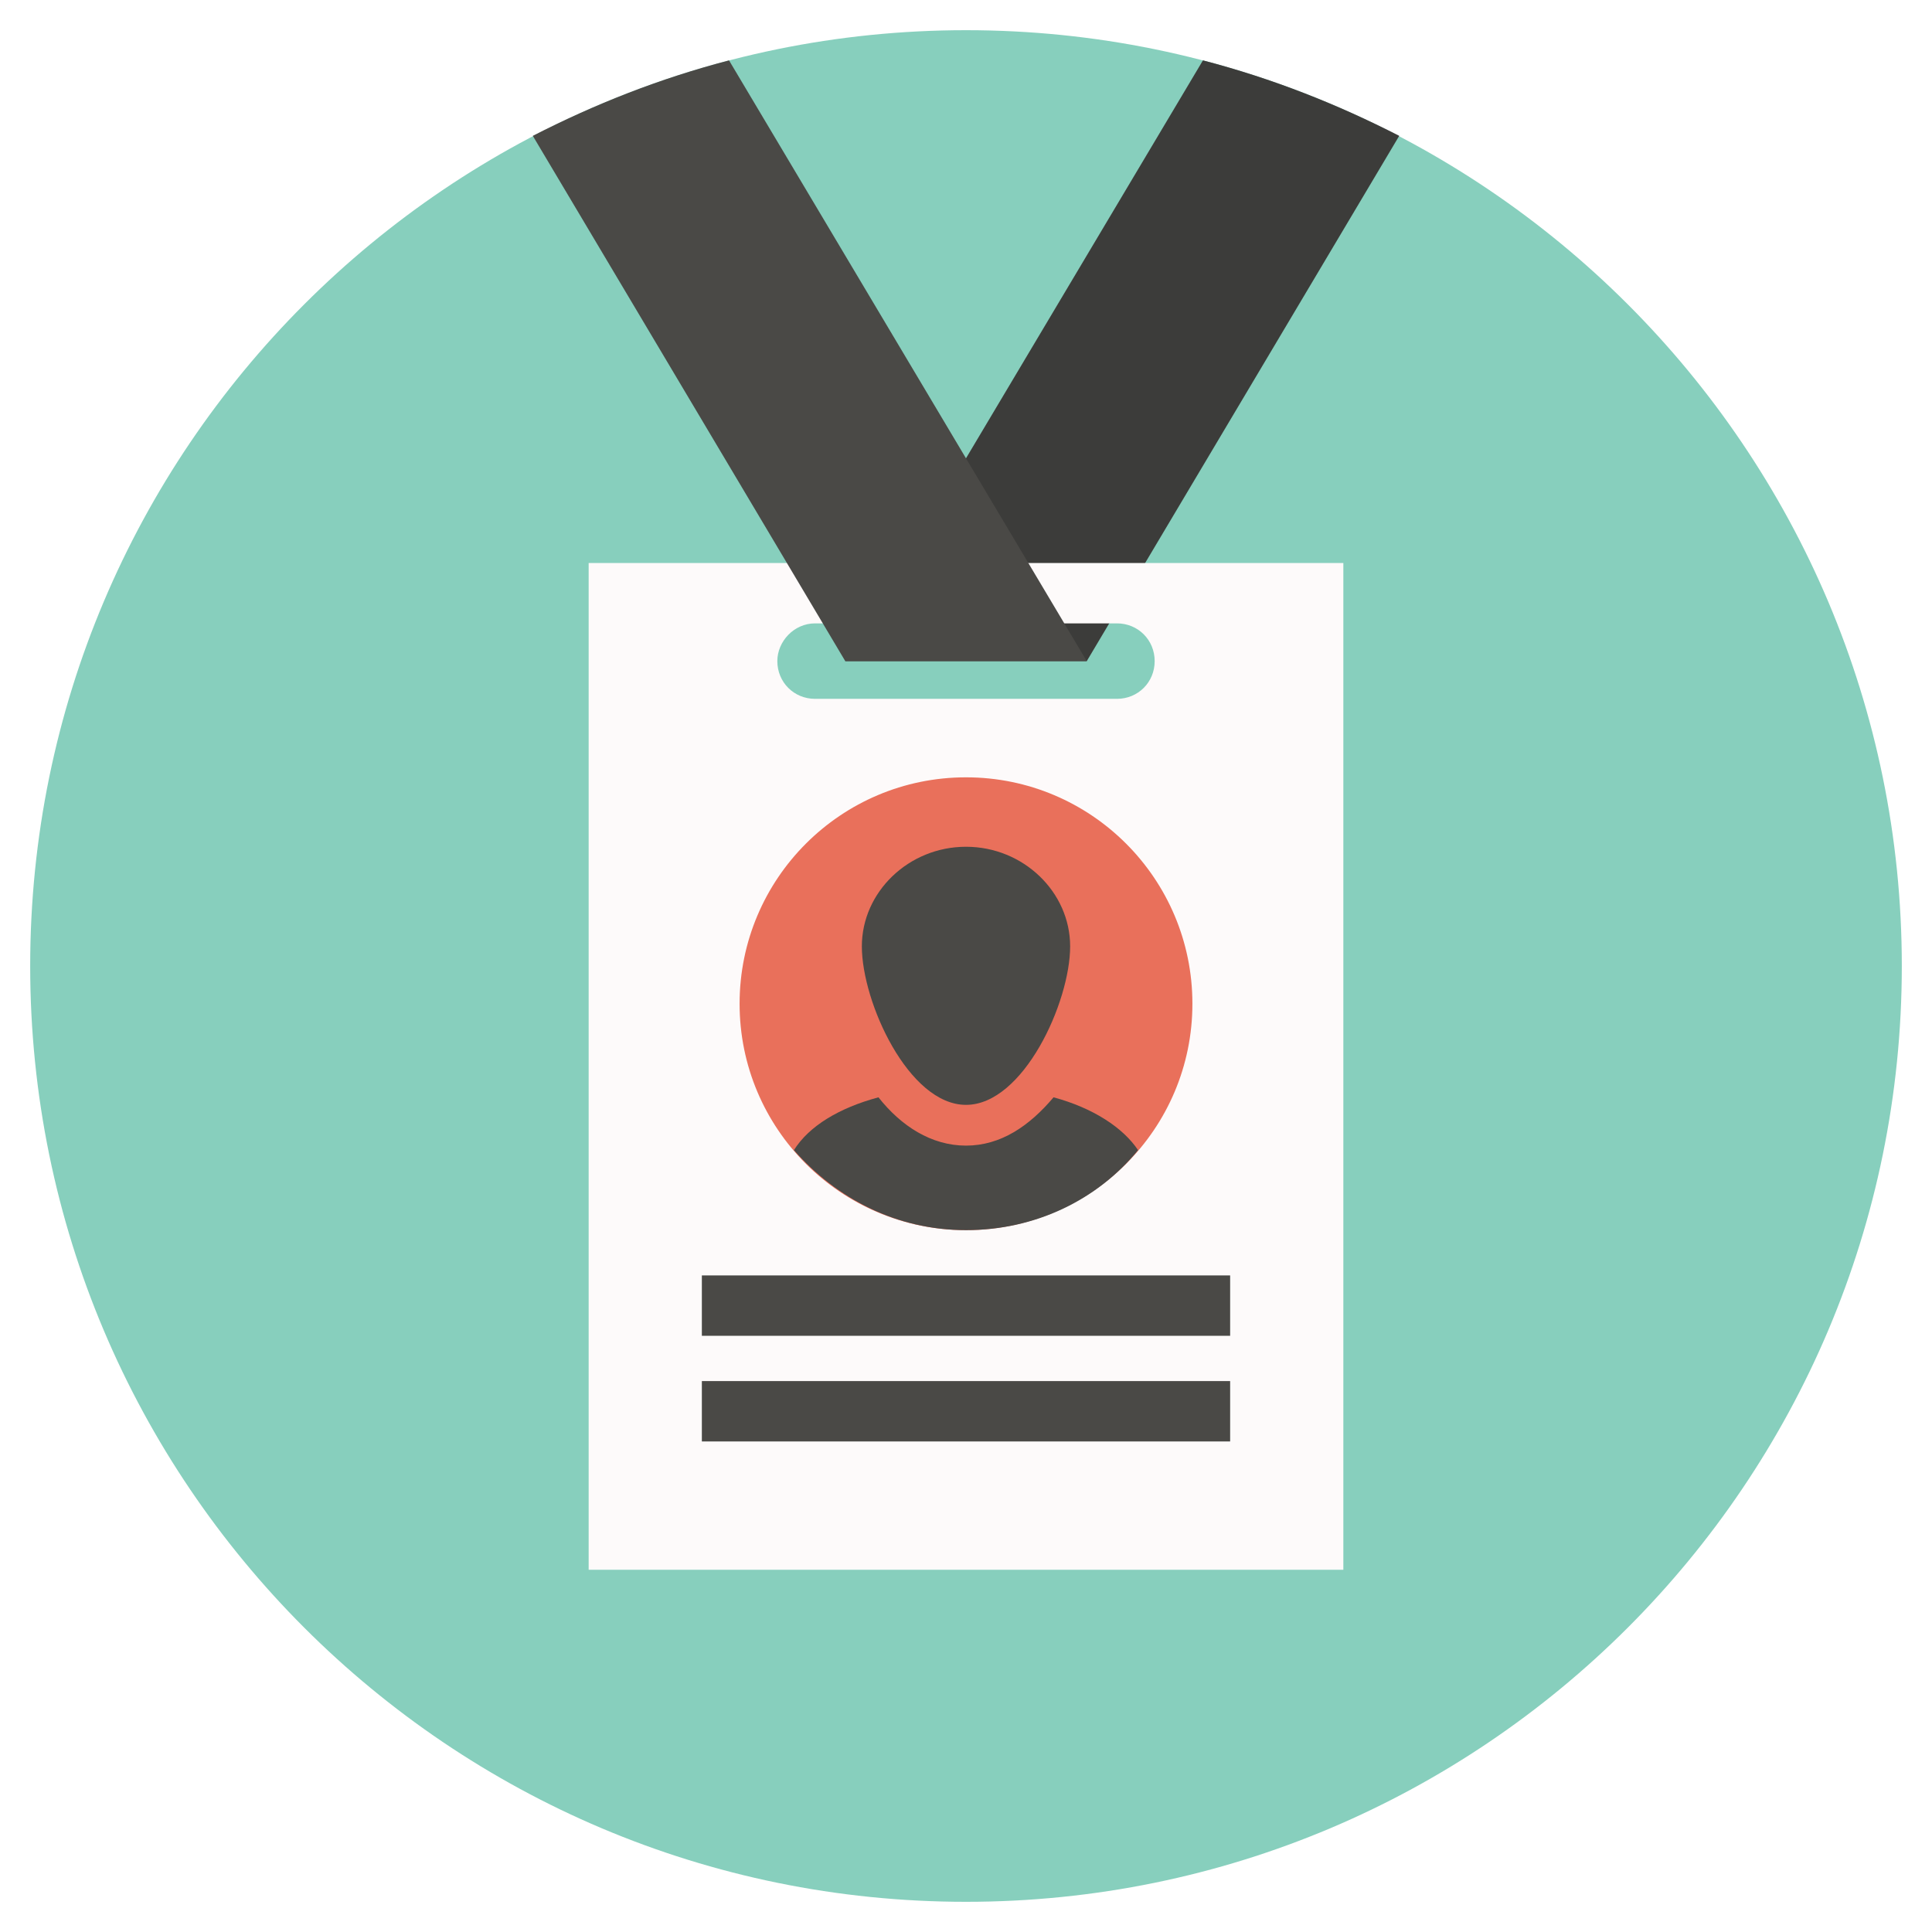
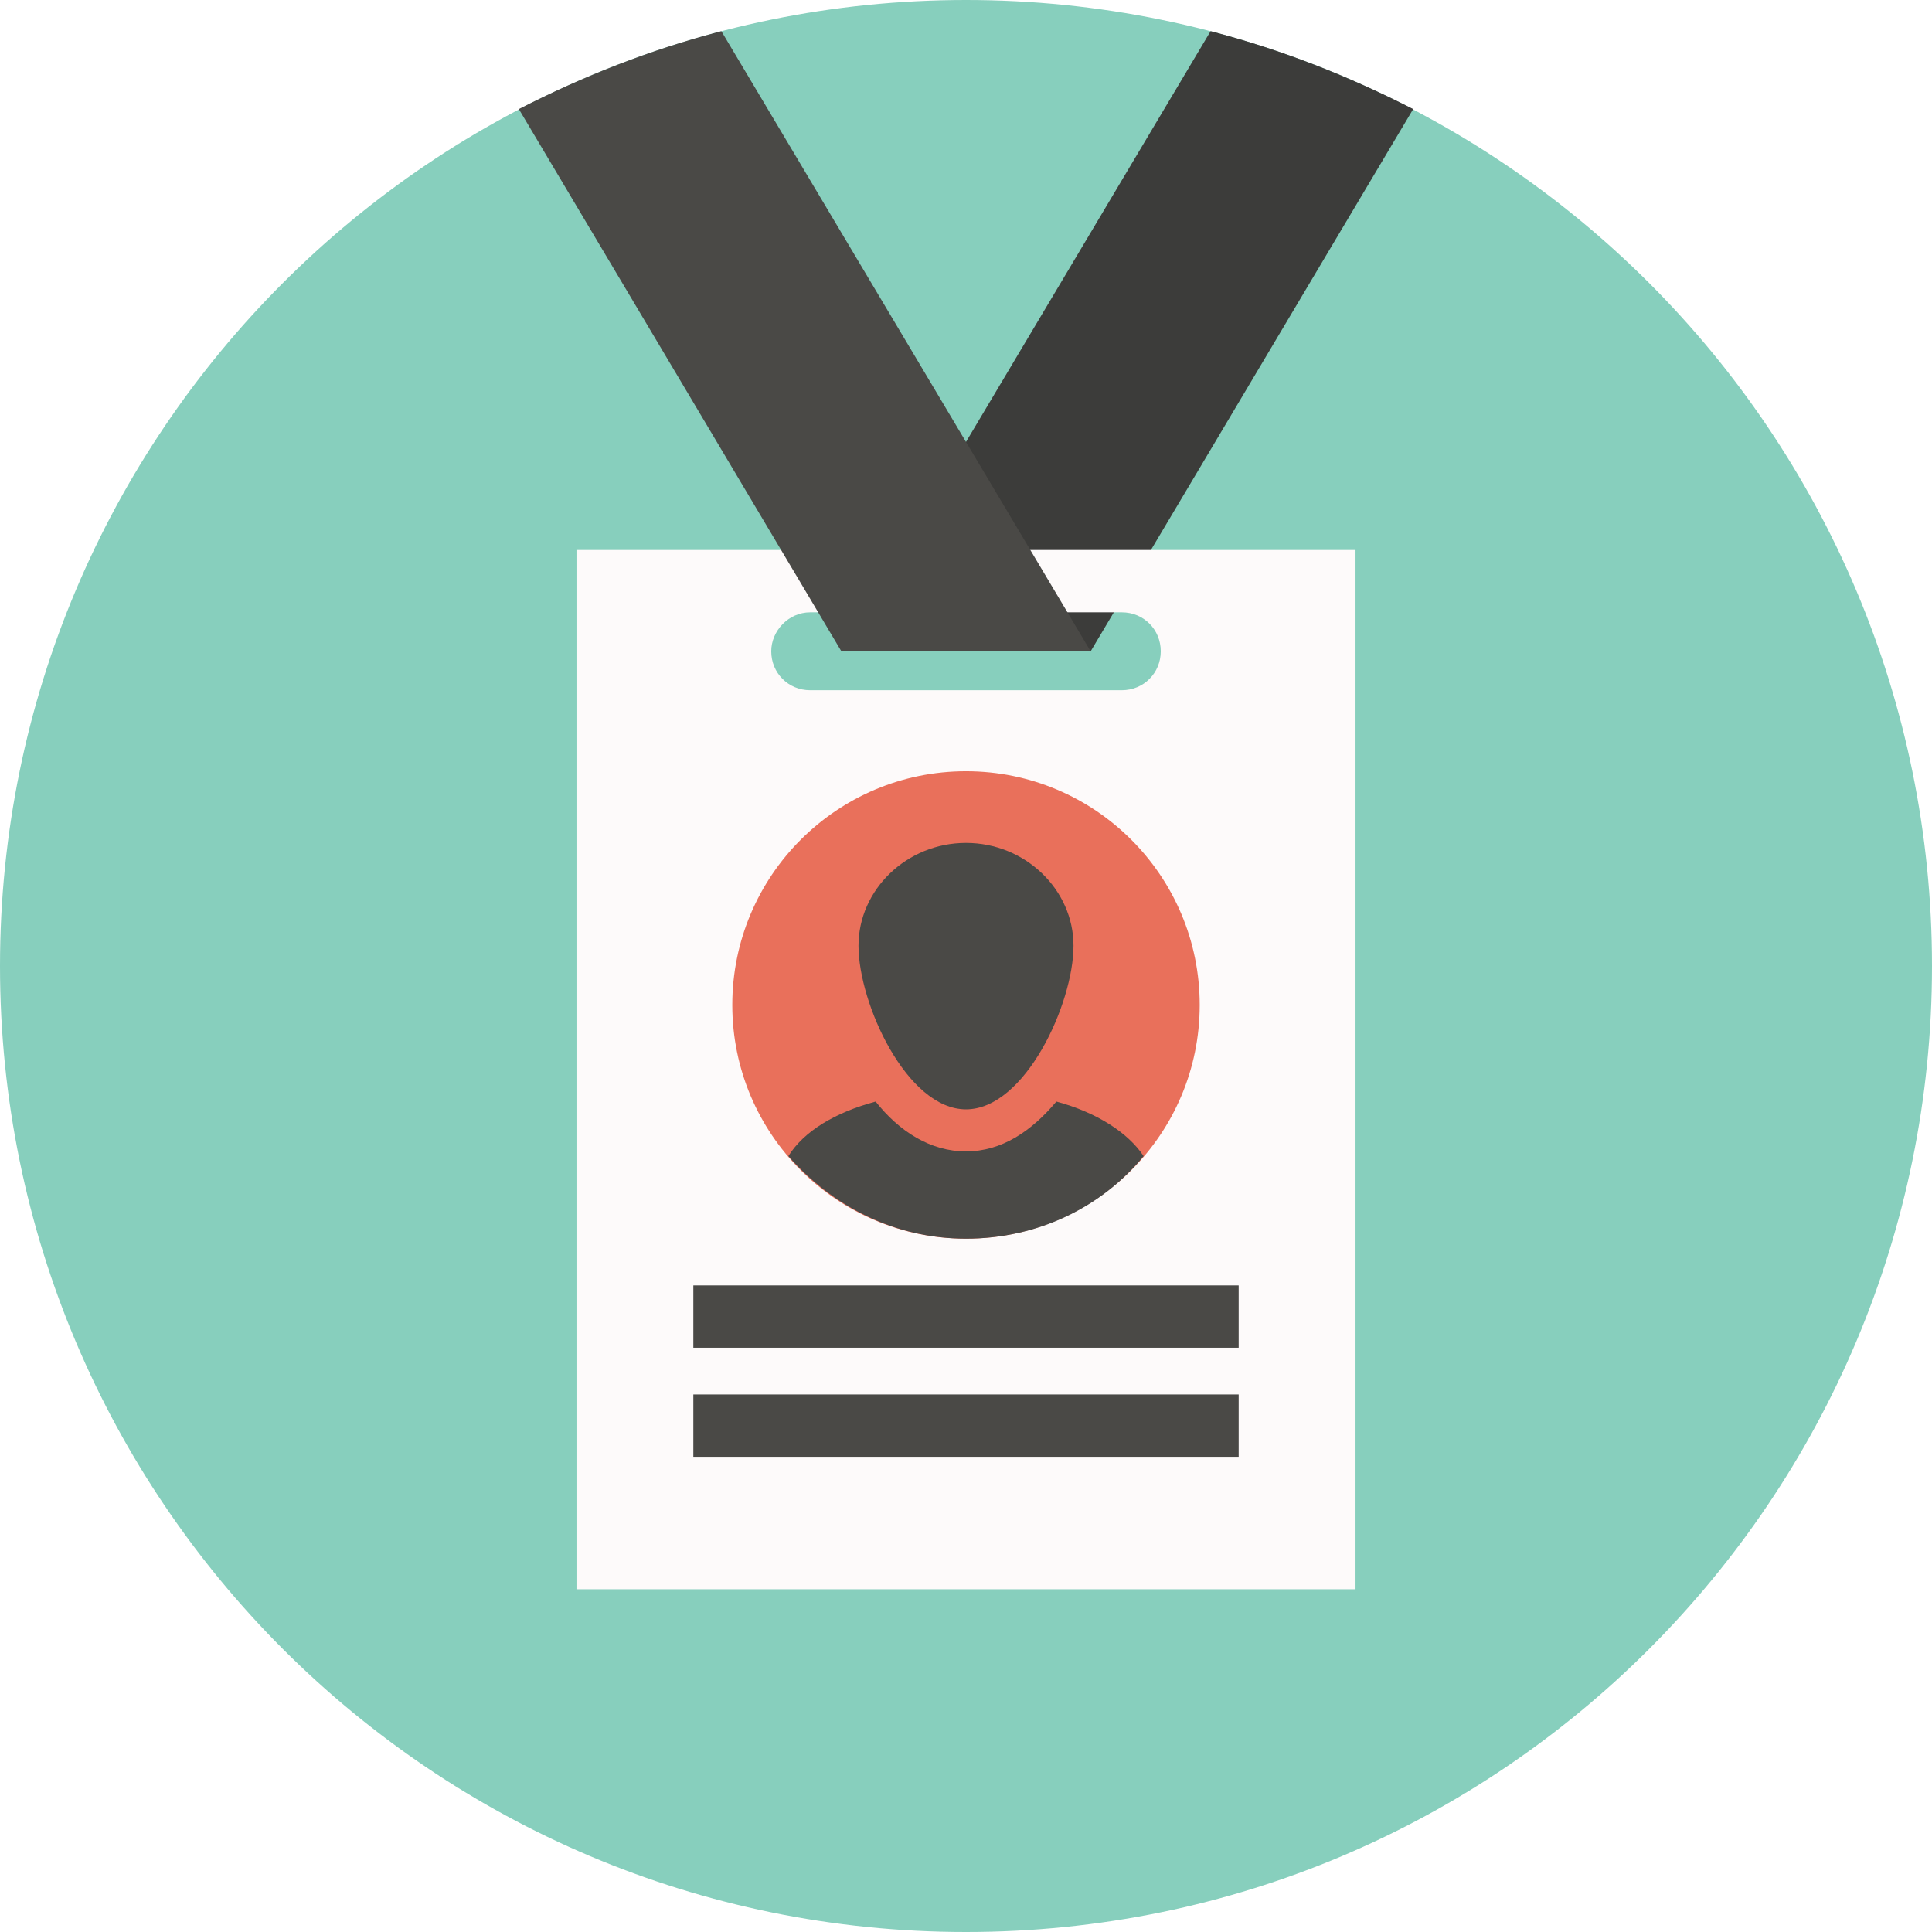
- <svg xmlns="http://www.w3.org/2000/svg" enable-background="new 0 0 128 128" id="Слой_1" version="1.1" viewBox="0 0 128 128" xml:space="preserve">
+ <svg xmlns="http://www.w3.org/2000/svg" version="1.1" id="Слой_1" x="0px" y="0px" width="542.5px" height="542.5px" viewBox="208.75 8.75 542.5 542.5" enable-background="new 208.75 8.75 542.5 542.5" xml:space="preserve">
  <g>
    <g>
      <g>
-         <circle cx="64" cy="64" fill="#87CFBD" r="62" />
+         <circle fill="#87CFBD" cx="480" cy="280" r="271.25" />
      </g>
    </g>
    <g>
      <g>
-         <path d="M72,43.8L92.7,9c-4.1-2.1-8.4-3.8-13-5L56,43.8H72z" fill="#4A4946" />
+         <path fill="#4A4946" d="M515,191.625l90.562-152.25c-17.938-9.188-36.75-16.625-56.875-21.875L445,191.625H515z" />
      </g>
    </g>
    <g opacity="0.2">
      <g>
-         <path d="M72,43.8L92.7,9c-4.1-2.1-8.4-3.8-13-5L56,43.8H72z" fill="#07090A" />
+         <path fill="#07090A" d="M515,191.625l90.562-152.25c-17.938-9.188-36.75-16.625-56.875-21.875L445,191.625H515z" />
      </g>
    </g>
    <g>
      <g>
-         <path d="M39,104h50V37.3H39V104z M54,41.3h20c1.4,0,2.5,1.1,2.5,2.5c0,1.4-1.1,2.5-2.5,2.5H54     c-1.4,0-2.5-1.1-2.5-2.5C51.5,42.5,52.6,41.3,54,41.3z" fill="#FDFAFA" />
+         <path fill="#FDFAFA" d="M370.625,455h218.75V163.188h-218.75V455z M436.25,180.688h87.5c6.125,0,10.938,4.812,10.938,10.938     s-4.812,10.938-10.938,10.938h-87.5c-6.125,0-10.938-4.812-10.938-10.938C425.312,185.938,430.125,180.688,436.25,180.688z" />
      </g>
    </g>
    <g>
      <g>
-         <path d="M72,43.8L48.3,4c-4.6,1.2-8.9,2.9-13,5L56,43.8H72z" fill="#4A4946" />
+         <path fill="#4A4946" d="M515,191.625L411.312,17.5c-20.125,5.25-38.938,12.688-56.875,21.875L445,191.625H515z" />
      </g>
    </g>
    <g>
      <g>
-         <rect fill="#4A4946" height="4" width="35" x="46.5" y="91.5" />
+         <rect x="403.438" y="400.312" fill="#4A4946" width="153.125" height="17.5" />
      </g>
    </g>
    <g>
      <g>
-         <rect fill="#4A4946" height="4" width="35" x="46.5" y="84.5" />
+         <rect x="403.438" y="369.688" fill="#4A4946" width="153.125" height="17.5" />
      </g>
    </g>
    <g>
      <g>
-         <circle cx="64" cy="66.5" fill="#E9705B" r="15" />
+         <circle fill="#E9705B" cx="480" cy="290.938" r="65.625" />
      </g>
    </g>
    <g>
      <g>
-         <path d="M64,56.1c-3.8,0-6.9,3-6.9,6.6c0,3.7,3.1,10.5,6.9,10.5s6.9-6.8,6.9-10.5C70.9,59.1,67.8,56.1,64,56.1z" fill="#4A4946" />
+         <path fill="#4A4946" d="M480,245.438c-16.625,0-30.188,13.125-30.188,28.875c0,16.188,13.562,45.938,30.188,45.938     s30.188-29.75,30.188-45.938C510.188,258.562,496.625,245.438,480,245.438z" />
      </g>
    </g>
    <g>
      <g>
-         <path d="M69.8,72.7c-1.6,1.9-3.5,3.2-5.8,3.2s-4.3-1.3-5.8-3.2c-2.6,0.7-4.6,1.9-5.6,3.5     c2.8,3.2,6.8,5.3,11.4,5.3c4.6,0,8.7-2,11.4-5.3C74.4,74.7,72.4,73.4,69.8,72.7z" fill="#4A4946" />
+         <path fill="#4A4946" d="M505.375,318.062c-7,8.312-15.312,14-25.375,14s-18.812-5.688-25.375-14     c-11.375,3.062-20.125,8.312-24.5,15.312c12.25,14,29.75,23.188,49.875,23.188s38.062-8.75,49.875-23.188     C525.5,326.812,516.75,321.125,505.375,318.062z" />
      </g>
    </g>
  </g>
</svg>
